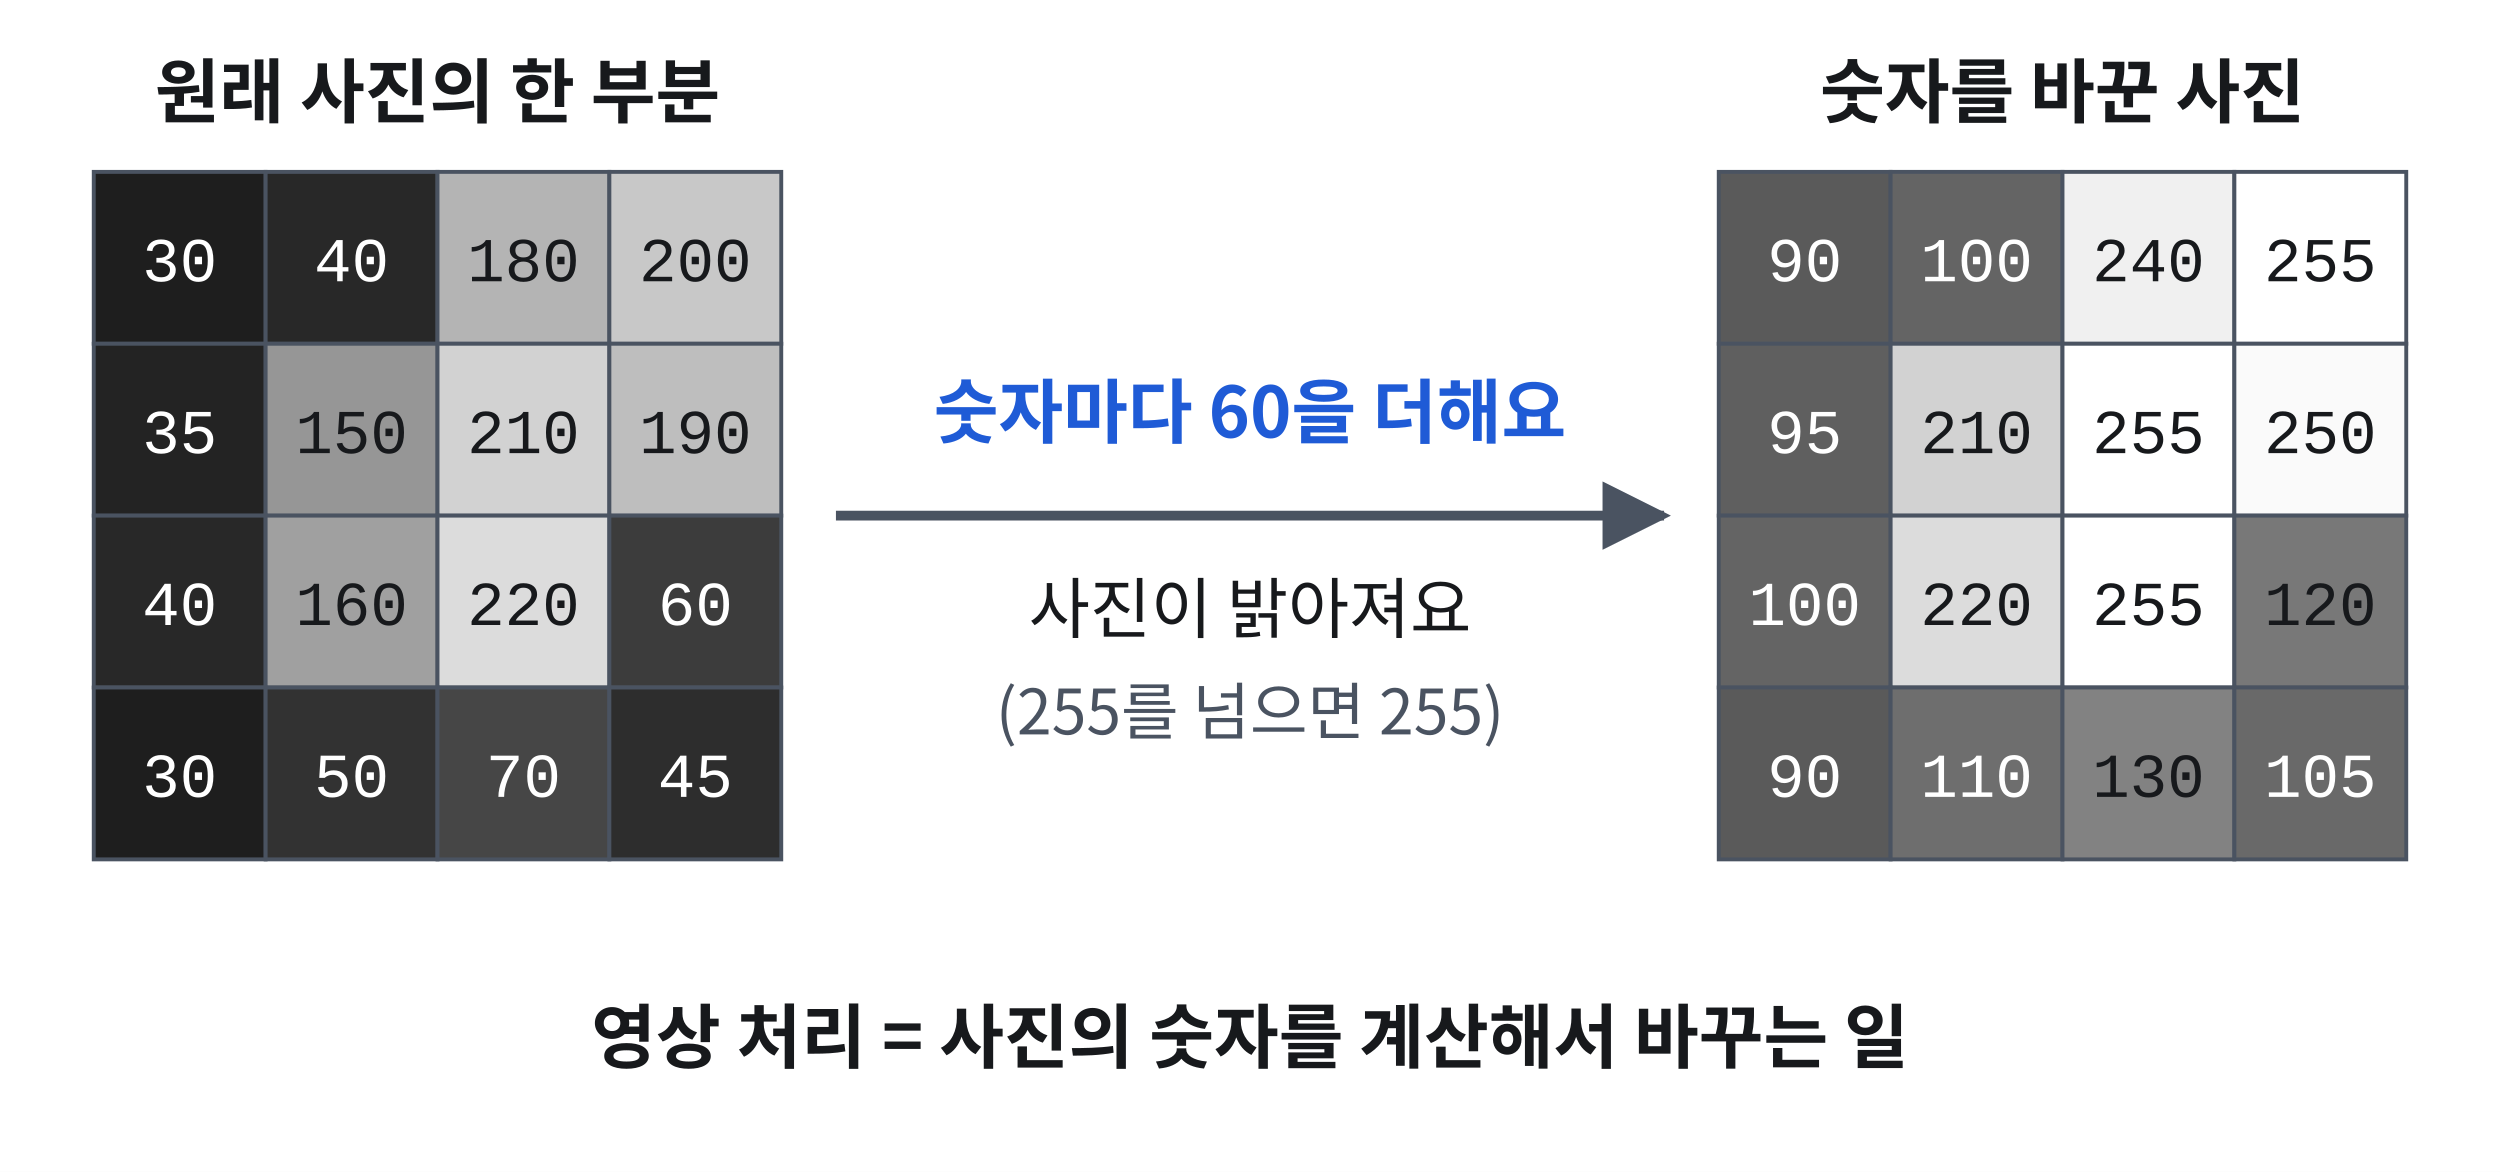
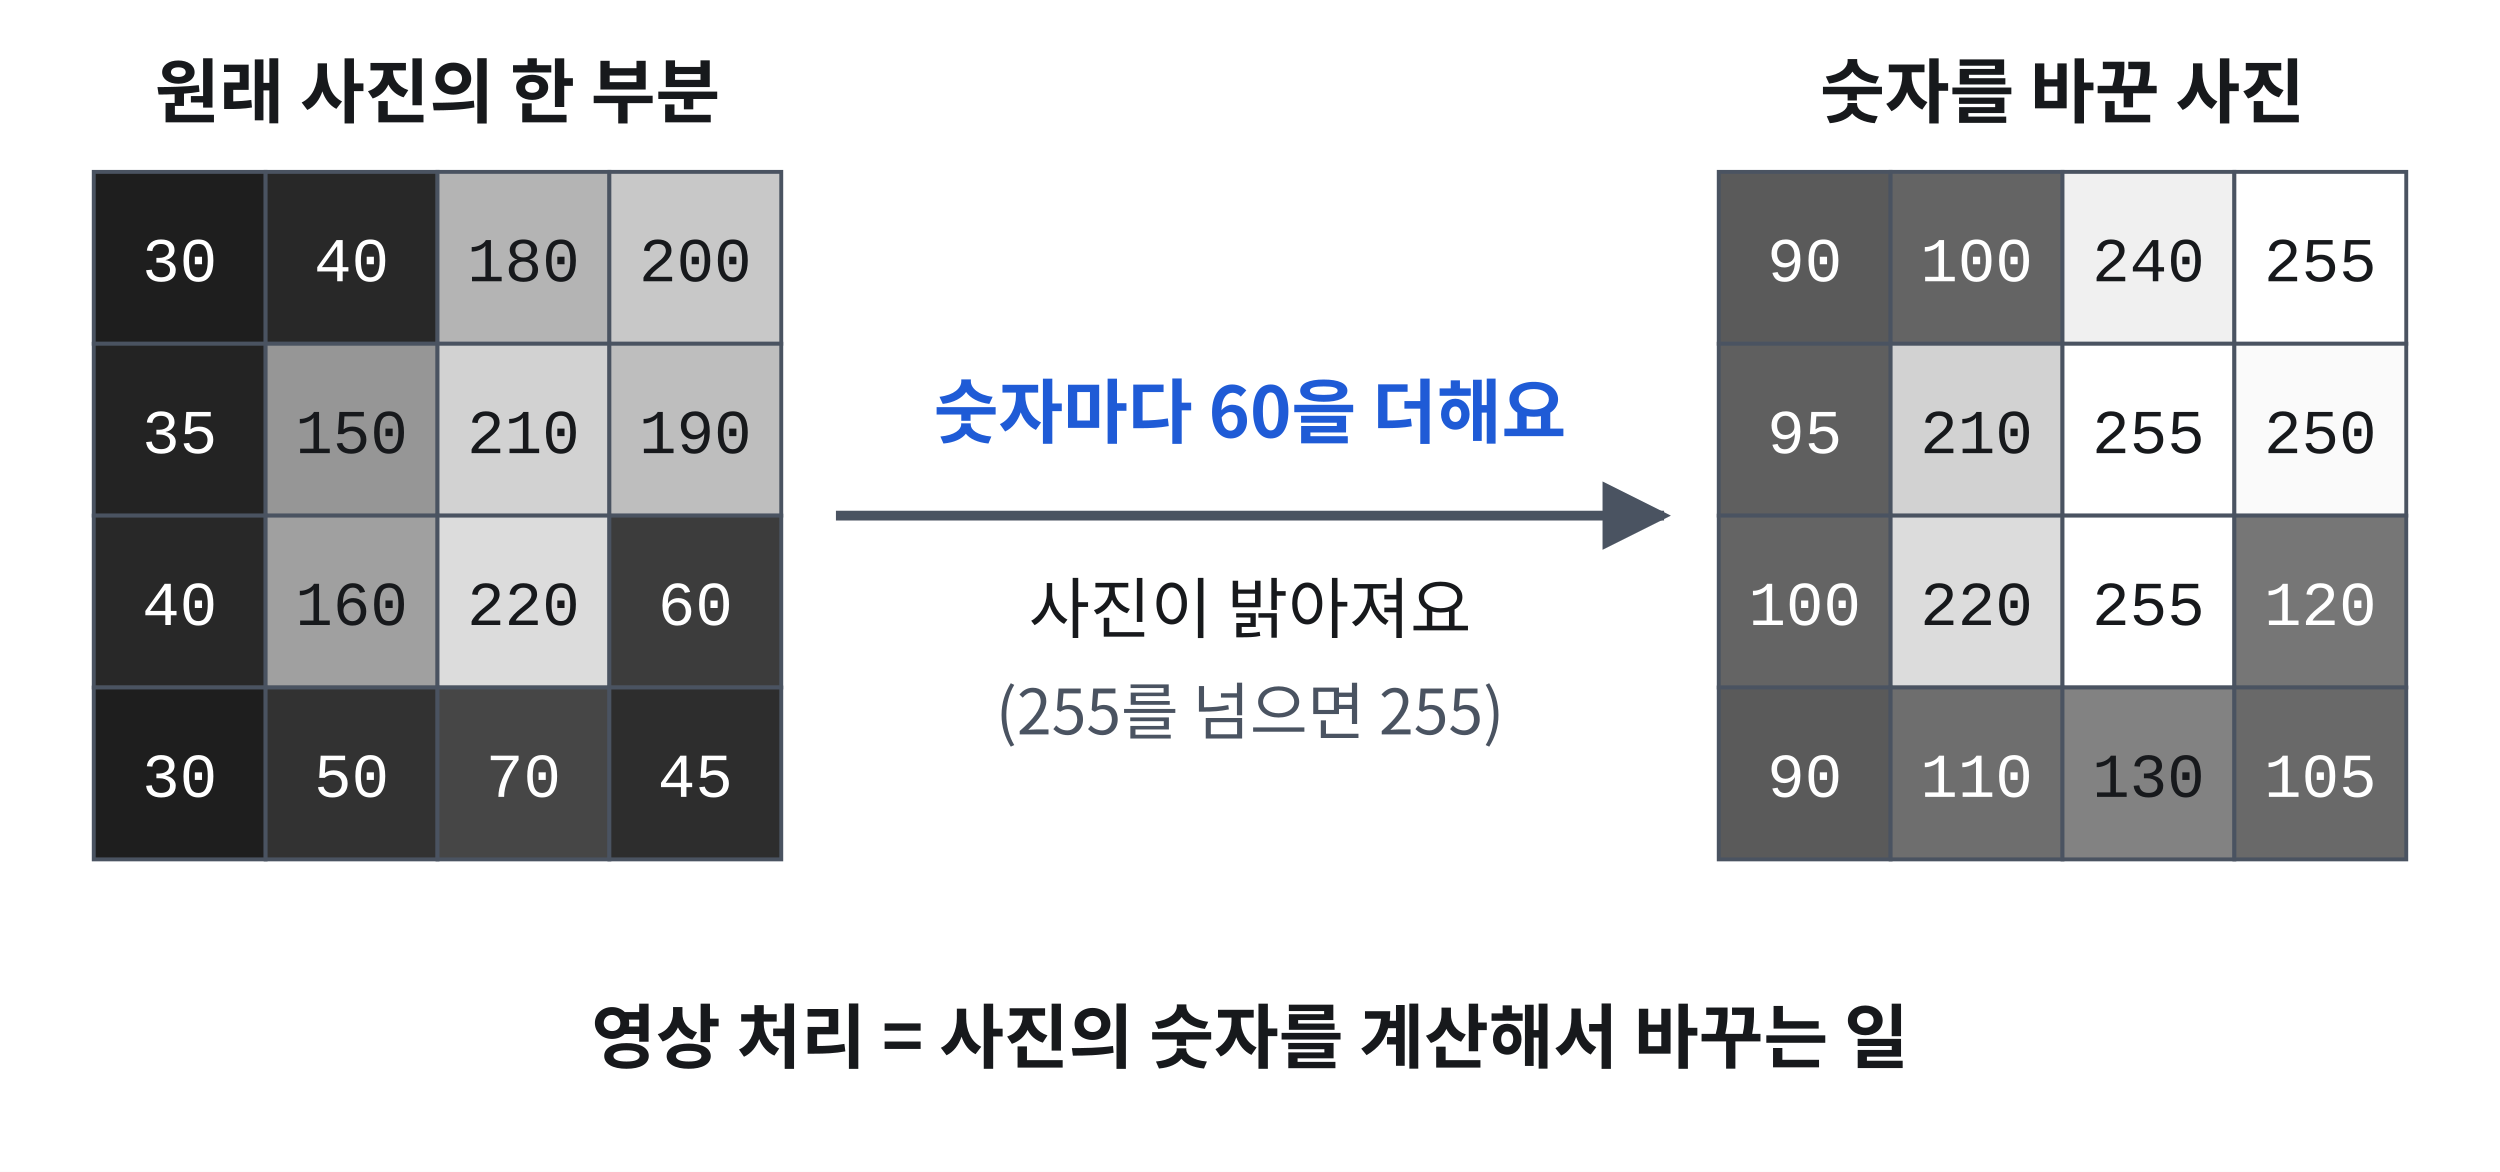
<svg xmlns="http://www.w3.org/2000/svg" viewBox="0 0 640 300" width="640" height="300" role="img" aria-labelledby="title desc">
  <defs>
    <marker id="arrow" viewBox="0 0 10 10" refX="9" refY="5" markerWidth="7" markerHeight="7" orient="auto-start-reverse">
      <path d="M0 0 L10 5 L0 10 Z" fill="#4a5361" />
    </marker>
  </defs>
  <rect width="640" height="300" fill="#ffffff" />
  <g font-family="'Pretendard', 'Apple SD Gothic Neo', 'Malgun Gothic', 'Noto Sans KR', 'Noto Sans CJK KR', sans-serif" text-anchor="middle">
    <text x="112" y="30" font-size="18" font-weight="700" fill="#17191c">원래 사진의 한 부분</text>
    <text x="528" y="30" font-size="18" font-weight="700" fill="#17191c">숫자를 바꾼 사진</text>
    <text x="320" y="112" font-size="18" font-weight="700" fill="#1f5bd6">숫자마다 60을 더해요</text>
    <line x1="214" y1="132" x2="426" y2="132" stroke="#4a5361" stroke-width="2.5" marker-end="url(#arrow)" />
    <text x="320" y="162" font-size="17" fill="#17191c">사진이 밝아져요</text>
    <text x="320" y="188" font-size="16" fill="#4a5361">(255를 넘으면 255)</text>
    <text x="320" y="272" font-size="18" font-weight="700" fill="#17191c">영상 처리 = 사진의 숫자를 계산해서 바꾸는 일</text>
  </g>
  <g font-family="Consolas, 'Courier New', monospace" font-size="16" text-anchor="middle">
    <rect x="24" y="44" width="44" height="44" fill="#1e1e1e" stroke="#4a5361" stroke-width="1" />
    <text x="46" y="72" fill="#ffffff">30</text>
    <rect x="68" y="44" width="44" height="44" fill="#282828" stroke="#4a5361" stroke-width="1" />
    <text x="90" y="72" fill="#ffffff">40</text>
    <rect x="112" y="44" width="44" height="44" fill="#b4b4b4" stroke="#4a5361" stroke-width="1" />
    <text x="134" y="72" fill="#17191c">180</text>
    <rect x="156" y="44" width="44" height="44" fill="#c8c8c8" stroke="#4a5361" stroke-width="1" />
    <text x="178" y="72" fill="#17191c">200</text>
    <rect x="24" y="88" width="44" height="44" fill="#232323" stroke="#4a5361" stroke-width="1" />
    <text x="46" y="116" fill="#ffffff">35</text>
    <rect x="68" y="88" width="44" height="44" fill="#969696" stroke="#4a5361" stroke-width="1" />
    <text x="90" y="116" fill="#17191c">150</text>
    <rect x="112" y="88" width="44" height="44" fill="#d2d2d2" stroke="#4a5361" stroke-width="1" />
    <text x="134" y="116" fill="#17191c">210</text>
    <rect x="156" y="88" width="44" height="44" fill="#bebebe" stroke="#4a5361" stroke-width="1" />
    <text x="178" y="116" fill="#17191c">190</text>
    <rect x="24" y="132" width="44" height="44" fill="#282828" stroke="#4a5361" stroke-width="1" />
    <text x="46" y="160" fill="#ffffff">40</text>
    <rect x="68" y="132" width="44" height="44" fill="#a0a0a0" stroke="#4a5361" stroke-width="1" />
    <text x="90" y="160" fill="#17191c">160</text>
    <rect x="112" y="132" width="44" height="44" fill="#dcdcdc" stroke="#4a5361" stroke-width="1" />
    <text x="134" y="160" fill="#17191c">220</text>
    <rect x="156" y="132" width="44" height="44" fill="#3c3c3c" stroke="#4a5361" stroke-width="1" />
    <text x="178" y="160" fill="#ffffff">60</text>
    <rect x="24" y="176" width="44" height="44" fill="#1e1e1e" stroke="#4a5361" stroke-width="1" />
    <text x="46" y="204" fill="#ffffff">30</text>
    <rect x="68" y="176" width="44" height="44" fill="#323232" stroke="#4a5361" stroke-width="1" />
    <text x="90" y="204" fill="#ffffff">50</text>
    <rect x="112" y="176" width="44" height="44" fill="#464646" stroke="#4a5361" stroke-width="1" />
    <text x="134" y="204" fill="#ffffff">70</text>
    <rect x="156" y="176" width="44" height="44" fill="#2d2d2d" stroke="#4a5361" stroke-width="1" />
    <text x="178" y="204" fill="#ffffff">45</text>
  </g>
  <g font-family="Consolas, 'Courier New', monospace" font-size="16" text-anchor="middle">
    <rect x="440" y="44" width="44" height="44" fill="#5a5a5a" stroke="#4a5361" stroke-width="1" />
    <text x="462" y="72" fill="#ffffff">90</text>
    <rect x="484" y="44" width="44" height="44" fill="#646464" stroke="#4a5361" stroke-width="1" />
    <text x="506" y="72" fill="#ffffff">100</text>
    <rect x="528" y="44" width="44" height="44" fill="#f0f0f0" stroke="#4a5361" stroke-width="1" />
    <text x="550" y="72" fill="#17191c">240</text>
    <rect x="572" y="44" width="44" height="44" fill="#ffffff" stroke="#4a5361" stroke-width="1" />
    <text x="594" y="72" fill="#17191c">255</text>
    <rect x="440" y="88" width="44" height="44" fill="#5f5f5f" stroke="#4a5361" stroke-width="1" />
    <text x="462" y="116" fill="#ffffff">95</text>
    <rect x="484" y="88" width="44" height="44" fill="#d2d2d2" stroke="#4a5361" stroke-width="1" />
    <text x="506" y="116" fill="#17191c">210</text>
    <rect x="528" y="88" width="44" height="44" fill="#ffffff" stroke="#4a5361" stroke-width="1" />
    <text x="550" y="116" fill="#17191c">255</text>
    <rect x="572" y="88" width="44" height="44" fill="#fafafa" stroke="#4a5361" stroke-width="1" />
    <text x="594" y="116" fill="#17191c">250</text>
    <rect x="440" y="132" width="44" height="44" fill="#646464" stroke="#4a5361" stroke-width="1" />
    <text x="462" y="160" fill="#ffffff">100</text>
    <rect x="484" y="132" width="44" height="44" fill="#dcdcdc" stroke="#4a5361" stroke-width="1" />
    <text x="506" y="160" fill="#17191c">220</text>
    <rect x="528" y="132" width="44" height="44" fill="#ffffff" stroke="#4a5361" stroke-width="1" />
    <text x="550" y="160" fill="#17191c">255</text>
-     <rect x="572" y="132" width="44" height="44" fill="#787878" stroke="#4a5361" stroke-width="1" />
-     <text x="594" y="160" fill="#17191c">120</text>
+     <rect x="572" y="132" width="44" height="44" fill="#767676" stroke="#4a5361" stroke-width="1" />
+     <text x="594" y="160" fill="#ffffff">120</text>
    <rect x="440" y="176" width="44" height="44" fill="#5a5a5a" stroke="#4a5361" stroke-width="1" />
    <text x="462" y="204" fill="#ffffff">90</text>
    <rect x="484" y="176" width="44" height="44" fill="#6e6e6e" stroke="#4a5361" stroke-width="1" />
    <text x="506" y="204" fill="#ffffff">110</text>
    <rect x="528" y="176" width="44" height="44" fill="#828282" stroke="#4a5361" stroke-width="1" />
    <text x="550" y="204" fill="#17191c">130</text>
    <rect x="572" y="176" width="44" height="44" fill="#696969" stroke="#4a5361" stroke-width="1" />
    <text x="594" y="204" fill="#ffffff">105</text>
  </g>
</svg>
